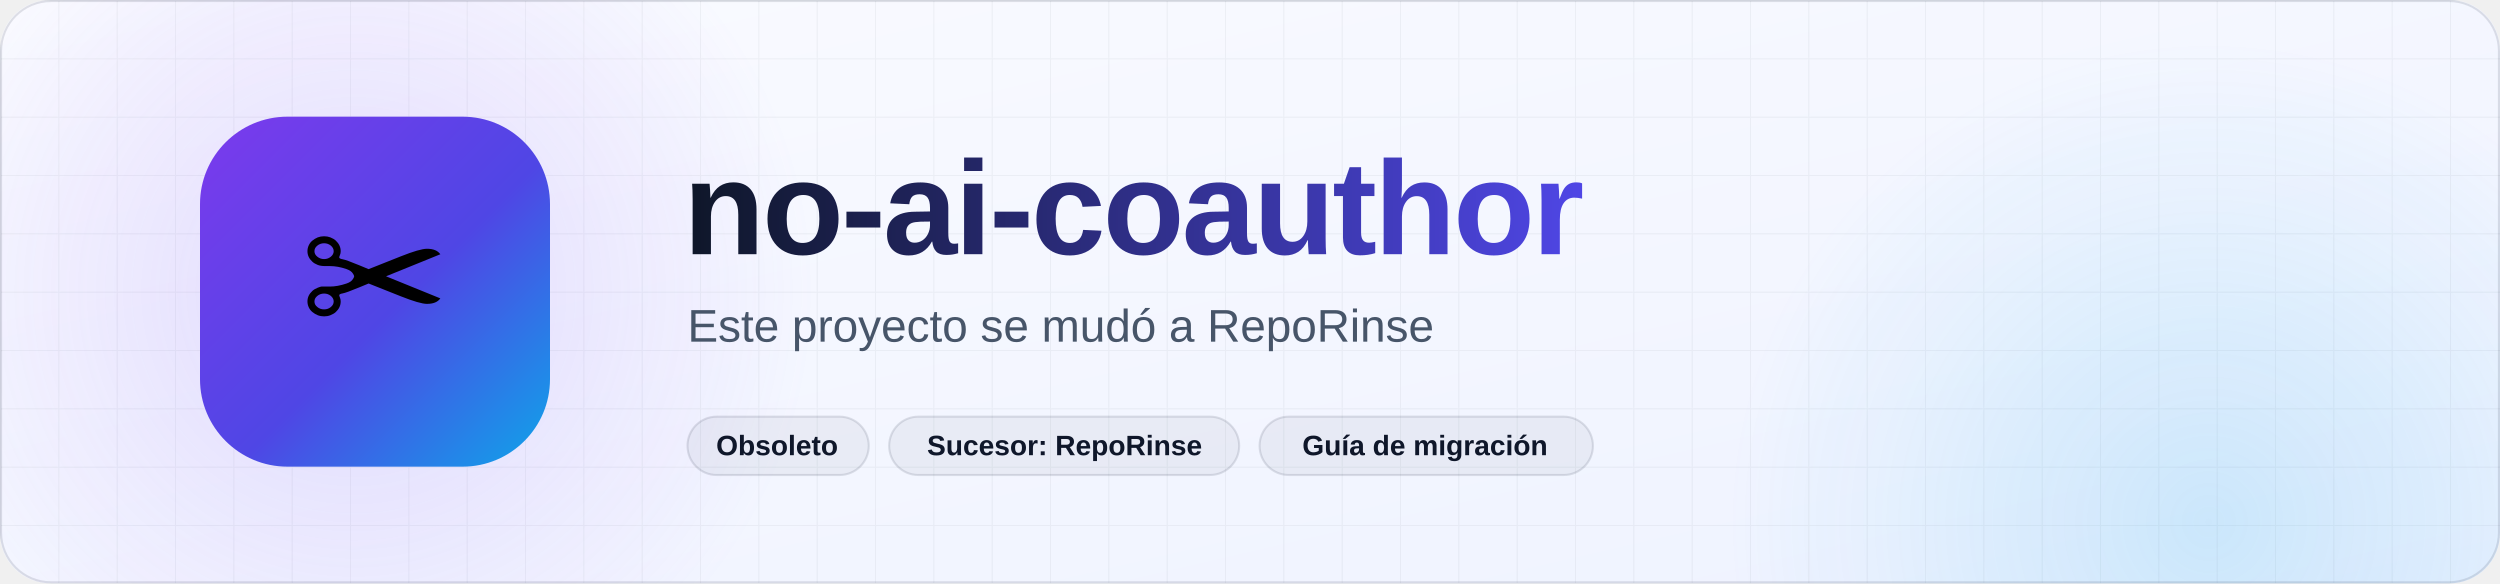
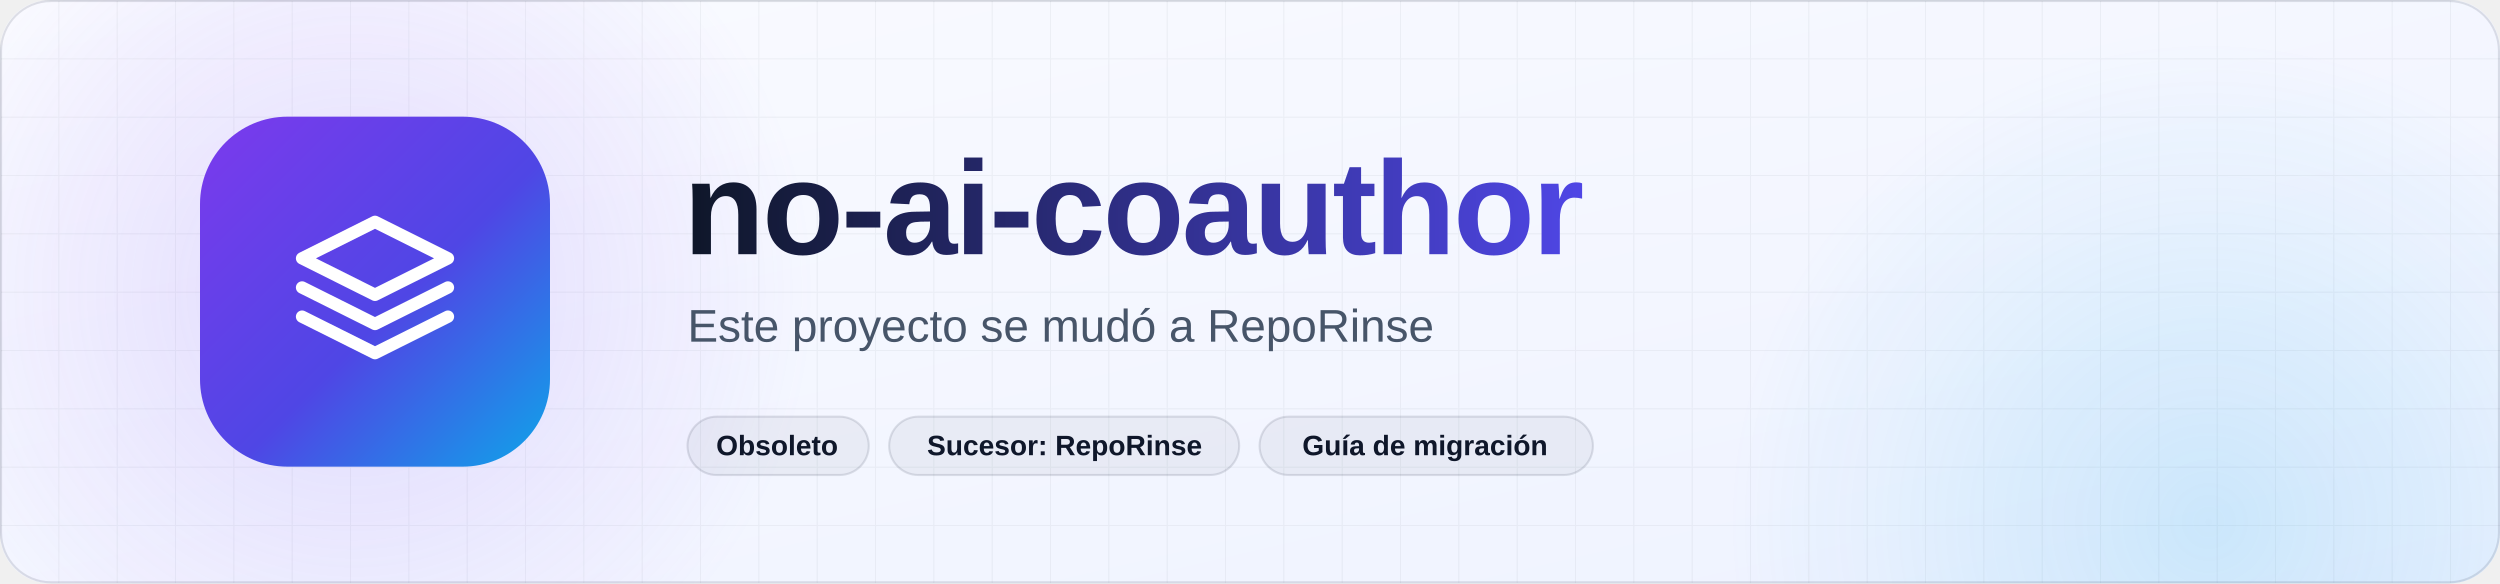
<svg xmlns="http://www.w3.org/2000/svg" width="1200" height="280" viewBox="0 0 1200 280" role="img" aria-label="no-ai-coauthor — Este proyecto se mudó a RepoRinse">
  <defs>
    <linearGradient id="bg" x1="0" y1="0" x2="1" y2="1">
      <stop offset="0" stop-color="#fafbff" />
      <stop offset="1" stop-color="#eef2ff" />
    </linearGradient>
    <linearGradient id="brand" x1="0" y1="0" x2="1" y2="1">
      <stop offset="0" stop-color="#7c3aed" />
      <stop offset="0.55" stop-color="#4f46e5" />
      <stop offset="1" stop-color="#0ea5e9" />
    </linearGradient>
    <linearGradient id="name" x1="0" y1="0" x2="1" y2="0">
      <stop offset="0" stop-color="#0f172a" />
      <stop offset="1" stop-color="#4f46e5" />
    </linearGradient>
    <radialGradient id="orb1" cx="0.5" cy="0.5" r="0.5">
      <stop offset="0" stop-color="#8b5cf6" stop-opacity="0.2" />
      <stop offset="1" stop-color="#8b5cf6" stop-opacity="0" />
    </radialGradient>
    <radialGradient id="orb2" cx="0.5" cy="0.5" r="0.5">
      <stop offset="0" stop-color="#0ea5e9" stop-opacity="0.16" />
      <stop offset="1" stop-color="#0ea5e9" stop-opacity="0" />
    </radialGradient>
    <pattern id="grid" width="28" height="28" patternUnits="userSpaceOnUse">
      <path d="M28 0H0V28" fill="none" stroke="rgba(15,23,42,0.045)" />
    </pattern>
    <clipPath id="card">
      <rect width="1200" height="280" rx="24" />
    </clipPath>
    <style>
      text { font-family: "Segoe UI", -apple-system, BlinkMacSystemFont, "Helvetica Neue", Arial, sans-serif; }
      .name { font-size: 64px; font-weight: 800; letter-spacing: -1.2px; }
      .tag { font-size: 22px; font-weight: 500; fill: #475569; }
      .pill { font-size: 13.5px; font-weight: 600; fill: #0f172a; }
-       .f1 { animation: f1 9s ease-in-out infinite; } .f2 { animation: f2 11s ease-in-out infinite; }
-       @keyframes f1 { 0%,100% { transform: translate(0,0); } 50% { transform: translate(40px,16px); } }
-       @keyframes f2 { 0%,100% { transform: translate(0,0); } 50% { transform: translate(-50px,-12px); } }
+       .f1 { animation: f1 18s ease-in-out -4s infinite; } .f2 { animation: f2 24s ease-in-out -9s infinite; }
+       @keyframes f1 { 0%,100% { opacity: .5; } 50% { opacity: .8; } }
+       @keyframes f2 { 0%,100% { opacity: .4; } 50% { opacity: .7; } }
      @media (prefers-reduced-motion: reduce) { .f1, .f2 { animation: none; } }
    </style>
  </defs>
  <g clip-path="url(#card)">
    <rect width="1200" height="280" fill="url(#bg)" />
    <rect width="1200" height="280" fill="url(#grid)" />
    <circle class="f1" cx="170" cy="140" r="220" fill="url(#orb1)" />
    <circle class="f2" cx="1060" cy="250" r="230" fill="url(#orb2)" />
  </g>
  <rect x="0.5" y="0.5" width="1199" height="279" rx="24" fill="none" stroke="rgba(15,23,42,0.12)" />
  <rect x="96" y="56" width="168" height="168" rx="42" fill="url(#brand)" />
-   <text x="180" y="164" text-anchor="middle" style="font-size:86px">✂️</text>
+   <g transform="translate(138 96) scale(3.5)" fill="none" stroke="#ffffff" stroke-width="1.7" stroke-linecap="round" stroke-linejoin="round">
+     <path d="m12 3 10 5-10 5L2 8Zm-10 9 10 5 10-5M2 16l10 5 10-5" />
+   </g>
  <text x="328" y="122" class="name" fill="url(#name)">no-ai-coauthor</text>
  <text x="330" y="164" class="tag">Este proyecto se mudó a RepoRinse</text>
  <rect x="330" y="200" rx="14" width="87" height="28" fill="rgba(15,23,42,0.05)" stroke="rgba(15,23,42,0.12)" />
  <text x="373" y="218.5" text-anchor="middle" class="pill">Obsoleto</text>
  <rect x="426.8" y="200" rx="14" width="168" height="28" fill="rgba(15,23,42,0.05)" stroke="rgba(15,23,42,0.12)" />
  <text x="511" y="218.5" text-anchor="middle" class="pill">Sucesor: RepoRinse</text>
  <rect x="604.6" y="200" rx="14" width="160" height="28" fill="rgba(15,23,42,0.05)" stroke="rgba(15,23,42,0.12)" />
  <text x="684" y="218.5" text-anchor="middle" class="pill">Guía de migración</text>
</svg>
